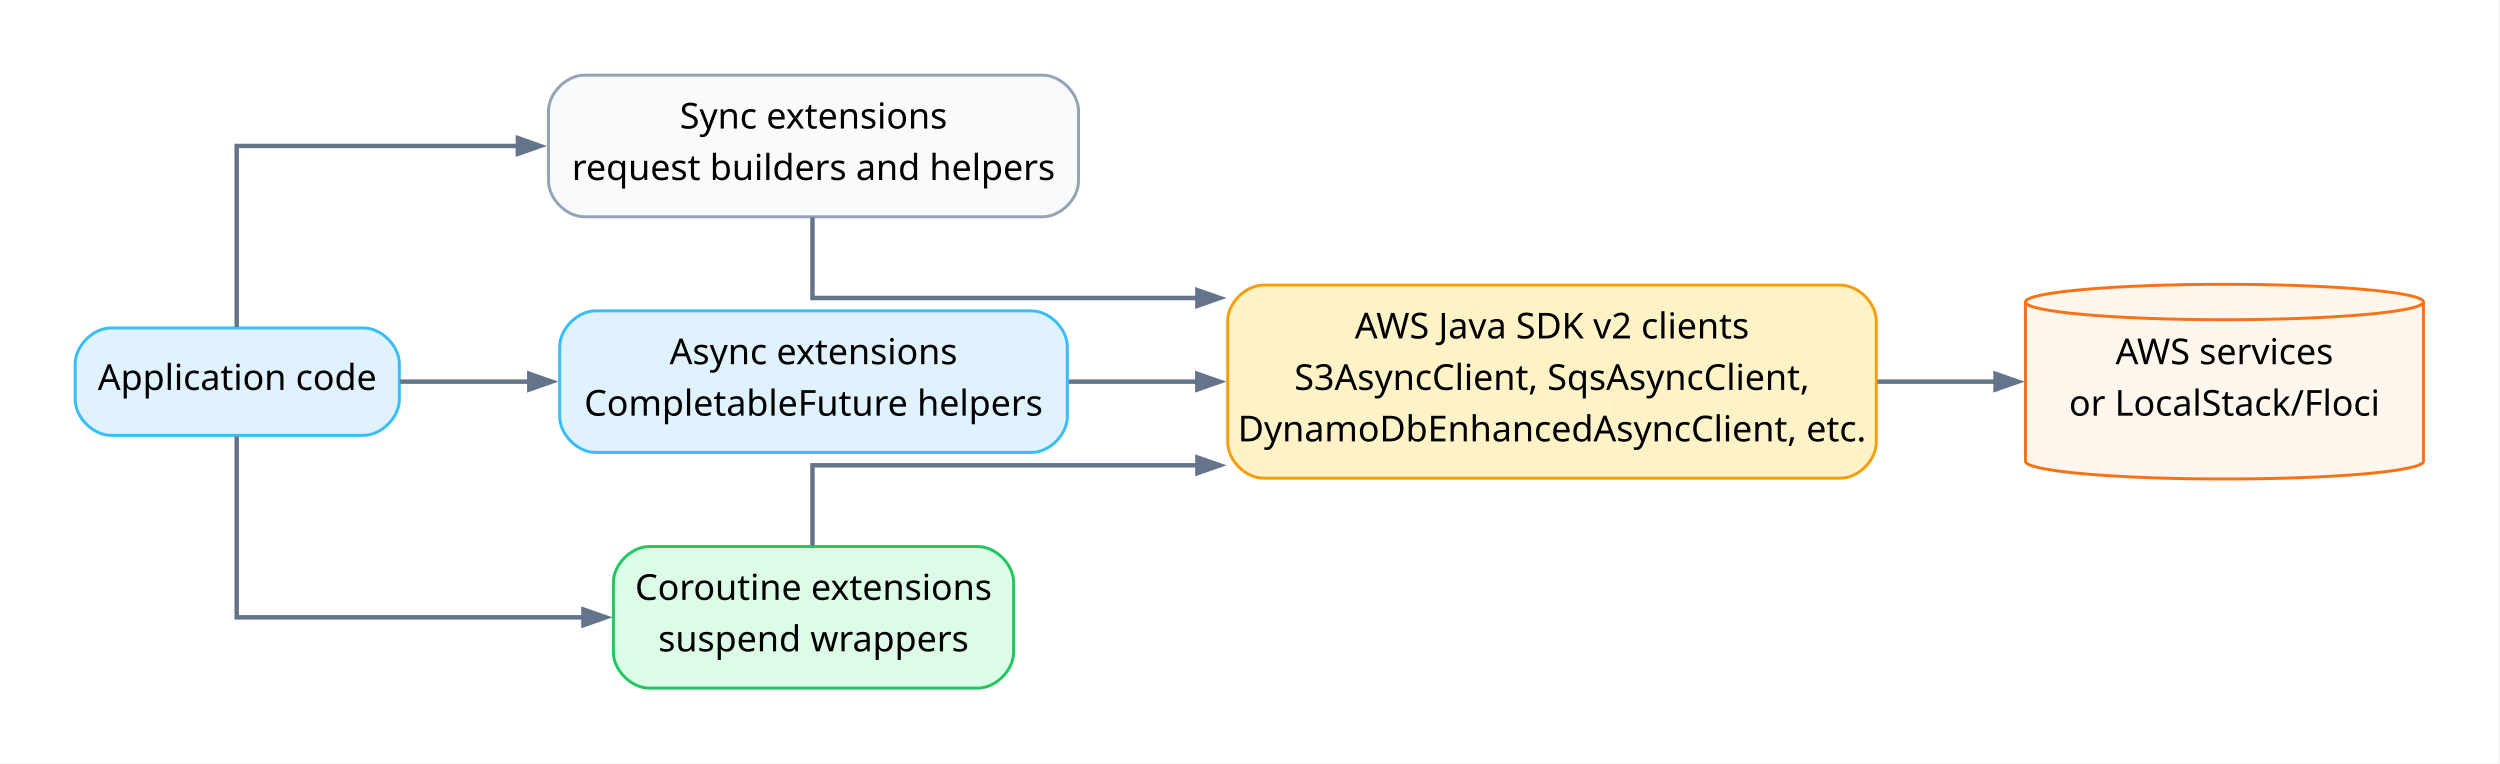
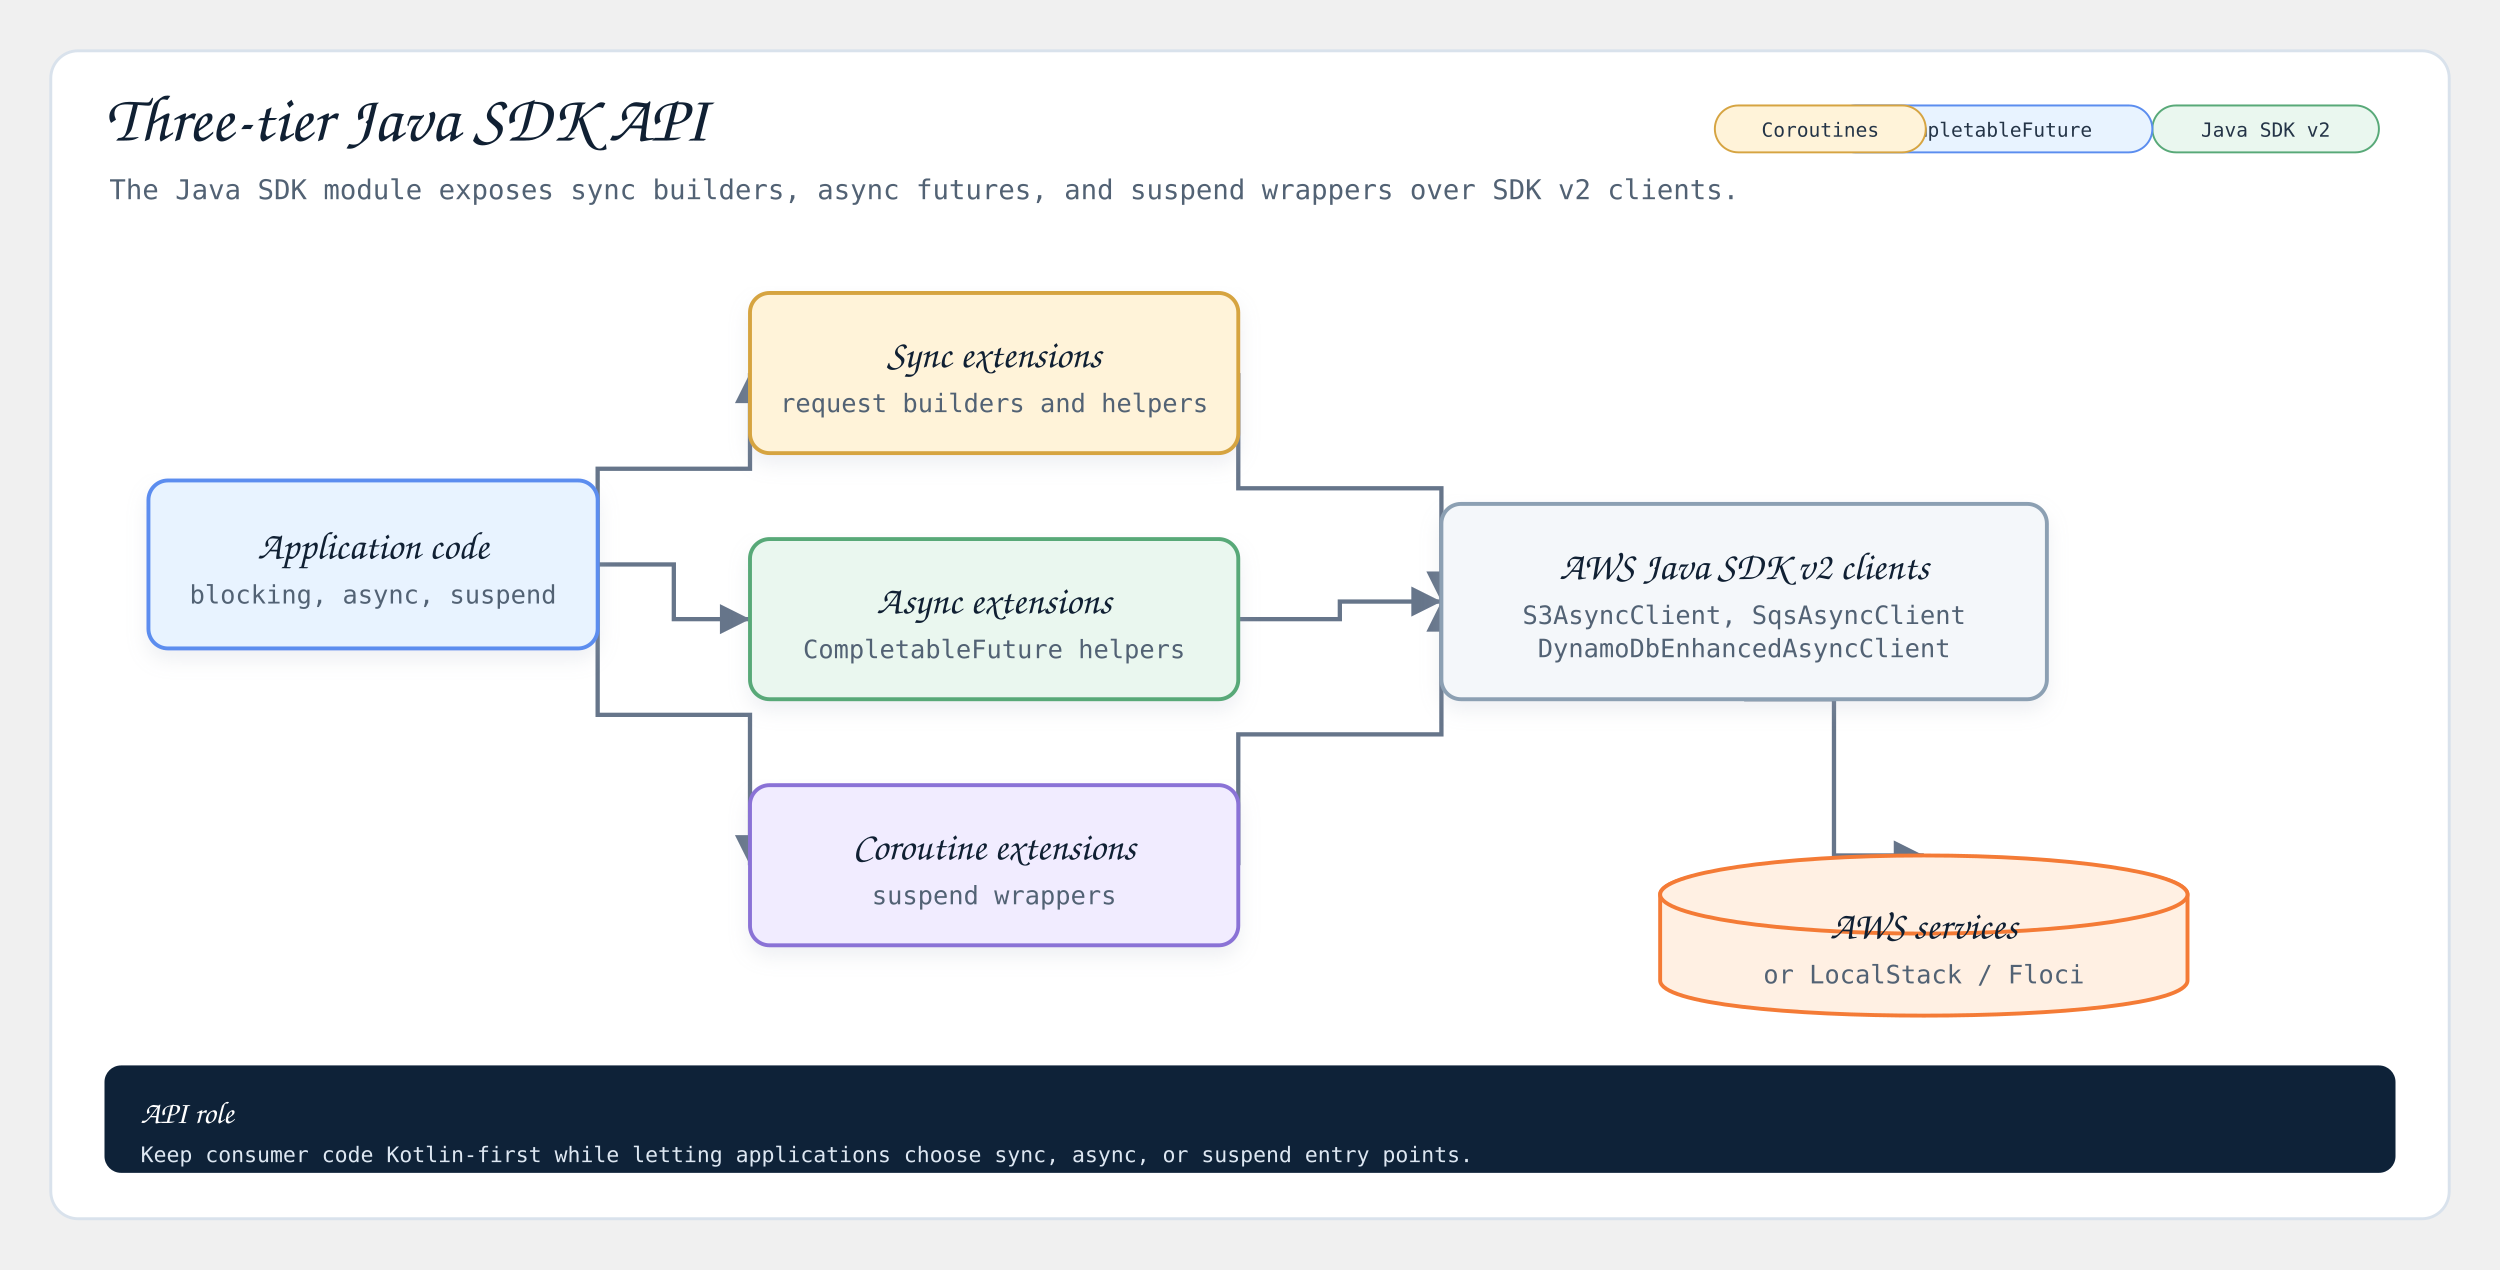
- <svg xmlns="http://www.w3.org/2000/svg" width="838pt" height="256pt" viewBox="0.00 0.00 838.00 256.00">
-   <g id="graph0" class="graph" transform="scale(1 1) rotate(0) translate(25.2 230.66)">
-     <polygon fill="#ffffff" stroke="none" points="-25.2,25.2 -25.2,-230.66 812.34,-230.66 812.34,25.2 -25.2,25.2" />
-     <g id="node1" class="node">
-       <path fill="#e0f2fe" stroke="#38bdf8" d="M96.66,-120.73C96.66,-120.73 12,-120.73 12,-120.73 6,-120.73 0,-114.73 0,-108.73 0,-108.73 0,-96.73 0,-96.73 0,-90.73 6,-84.73 12,-84.73 12,-84.73 96.66,-84.73 96.66,-84.73 102.66,-84.73 108.66,-90.73 108.66,-96.73 108.66,-96.73 108.66,-108.73 108.66,-108.73 108.66,-114.73 102.66,-120.73 96.66,-120.73" />
-       <text xml:space="preserve" text-anchor="middle" x="54.33" y="-99.95" font-family="Architects Daughter" font-size="12.00">Application code</text>
+ <svg xmlns="http://www.w3.org/2000/svg" width="1280" height="650" viewBox="0 0 1280 650" role="img" aria-label="Three-tier Java SDK API">
+   <defs>
+     <marker id="arrow" markerWidth="9" markerHeight="9" refX="8" refY="4.5" orient="auto" markerUnits="strokeWidth">
+       <path d="M1,1 L8,4.5 L1,8 Z" fill="#66758A" />
+     </marker>
+     <filter id="shadow" x="-10%" y="-10%" width="120%" height="130%">
+       <feDropShadow dx="0" dy="5" stdDeviation="5" flood-color="#AAB7C6" flood-opacity="0.20" />
+     </filter>
+   </defs>
+   <style>
+   svg{background:#F5F7FA}
+   .frame{fill:#FFFFFF;stroke:#D9E2EC;stroke-width:1.5}
+   .title{font-family:"Architects Daughter","Comic Sans MS",cursive;font-size:34px;fill:#102033}
+   .subtitle,.detail,.footer-detail{font-family:"Comic Mono","SFMono-Regular",Menlo,monospace;fill:#526274}
+   .subtitle{font-size:14px}
+   .card-title{font-family:"Architects Daughter","Comic Sans MS",cursive;font-size:20px;fill:#102033}
+   .detail{font-size:13px}
+   .chip{font-family:"Comic Mono","SFMono-Regular",Menlo,monospace;font-size:10px;fill:#243447}
+   .card{stroke-width:2;filter:url(#shadow)}
+   .edge{fill:none;stroke-width:2.2;marker-end:url(#arrow)}
+   .edge-label{font-family:"Comic Mono","SFMono-Regular",Menlo,monospace;font-size:11px;fill:#344456}
+   .label-bg{fill:#FFFFFF;stroke:#D9E2EC}
+   .footer{fill:#0E2238;stroke:#0E2238}
+   .footer-title{font-family:"Architects Daughter","Comic Sans MS",cursive;font-size:16px;fill:#FFFFFF}
+   .footer-detail{font-size:11px;fill:#DDE7F2}
+ </style>
+   <rect x="26" y="26" width="1228" height="598" rx="14" class="frame" />
+   <text class="title" x="54" y="72">Three-tier Java SDK API</text>
+   <text class="subtitle" x="56" y="102">The Java SDK module exposes sync builders, async futures, and suspend wrappers over SDK v2 clients.</text>
+   <g>
+     <rect x="1102" y="54" width="116" height="24" rx="12" fill="#EAF7EF" stroke="#58A978" />
+     <text class="chip" x="1160" y="70" text-anchor="middle">Java SDK v2</text>
+   </g>
+   <g>
+     <rect x="938" y="54" width="164" height="24" rx="12" fill="#E8F3FF" stroke="#5B8DEF" />
+     <text class="chip" x="1020" y="70" text-anchor="middle">CompletableFuture</text>
+   </g>
+   <g>
+     <rect x="878" y="54" width="108" height="24" rx="12" fill="#FFF3D9" stroke="#D6A441" />
+     <text class="chip" x="932" y="70" text-anchor="middle">Coroutines</text>
+   </g>
+   <g>
+     <g>
+       <path class="edge" d="M306 289 L306 240 L384 240 L384 191" stroke="#66758A" />
    </g>
-     <g id="node2" class="node">
-       <path fill="#f8fafc" stroke="#94a3b8" d="M324.32,-205.46C324.32,-205.46 170.66,-205.46 170.66,-205.46 164.66,-205.46 158.66,-199.46 158.66,-193.46 158.66,-193.46 158.66,-170 158.66,-170 158.66,-164 164.66,-158 170.66,-158 170.66,-158 324.32,-158 324.32,-158 330.32,-158 336.32,-164 336.32,-170 336.32,-170 336.32,-193.46 336.32,-193.46 336.32,-199.46 330.32,-205.46 324.32,-205.46" />
-       <text xml:space="preserve" text-anchor="middle" x="247.49" y="-187.58" font-family="Architects Daughter" font-size="12.00">Sync extensions</text>
-       <text xml:space="preserve" text-anchor="middle" x="247.49" y="-170.33" font-family="Architects Daughter" font-size="12.00">request builders and helpers</text>
+     <g>
+       <path class="edge" d="M306 289 L345 289 L345 317 L384 317" stroke="#66758A" />
    </g>
-     <g id="edge1" class="edge">
-       <path fill="none" stroke="#64748b" stroke-width="1.5" d="M54.14,-121.05C54.14,-144.39 54.14,-181.73 54.14,-181.73 54.14,-181.73 148.4,-181.73 148.4,-181.73" />
-       <polygon fill="#64748b" stroke="#64748b" stroke-width="1.5" points="148.4,-184.36 155.9,-181.73 148.4,-179.11 148.4,-184.36" />
+     <g>
+       <path class="edge" d="M306 289 L306 366 L384 366 L384 443" stroke="#66758A" />
    </g>
-     <g id="node3" class="node">
-       <path fill="#e0f2fe" stroke="#38bdf8" d="M320.57,-126.46C320.57,-126.46 174.41,-126.46 174.41,-126.46 168.41,-126.46 162.41,-120.46 162.41,-114.46 162.41,-114.46 162.41,-91 162.41,-91 162.41,-85 168.41,-79 174.41,-79 174.41,-79 320.57,-79 320.57,-79 326.57,-79 332.57,-85 332.57,-91 332.57,-91 332.57,-114.46 332.57,-114.46 332.57,-120.46 326.57,-126.46 320.57,-126.46" />
-       <text xml:space="preserve" text-anchor="middle" x="247.49" y="-108.58" font-family="Architects Daughter" font-size="12.00">Async extensions</text>
-       <text xml:space="preserve" text-anchor="middle" x="247.49" y="-91.33" font-family="Architects Daughter" font-size="12.00">CompletableFuture helpers</text>
+     <g>
+       <path class="edge" d="M634 191 L634 250 L738 250 L738 308" stroke="#66758A" />
    </g>
-     <g id="edge2" class="edge">
-       <path fill="none" stroke="#64748b" stroke-width="1.5" d="M108.91,-102.73C108.91,-102.73 152.22,-102.73 152.22,-102.73" />
-       <polygon fill="#64748b" stroke="#64748b" stroke-width="1.5" points="152.22,-105.36 159.72,-102.73 152.22,-100.11 152.22,-105.36" />
+     <g>
+       <path class="edge" d="M634 317 L686 317 L686 308 L738 308" stroke="#66758A" />
    </g>
-     <g id="node4" class="node">
-       <path fill="#dcfce7" stroke="#22c55e" d="M302.57,-47.46C302.57,-47.46 192.41,-47.46 192.41,-47.46 186.41,-47.46 180.41,-41.46 180.41,-35.46 180.41,-35.46 180.41,-12 180.41,-12 180.41,-6 186.41,0 192.41,0 192.41,0 302.57,0 302.57,0 308.57,0 314.57,-6 314.57,-12 314.57,-12 314.57,-35.46 314.57,-35.46 314.57,-41.46 308.57,-47.46 302.57,-47.46" />
-       <text xml:space="preserve" text-anchor="middle" x="247.49" y="-29.58" font-family="Architects Daughter" font-size="12.00">Coroutine extensions</text>
-       <text xml:space="preserve" text-anchor="middle" x="247.49" y="-12.33" font-family="Architects Daughter" font-size="12.00">suspend wrappers</text>
+     <g>
+       <path class="edge" d="M634 443 L634 376 L738 376 L738 308" stroke="#66758A" />
    </g>
-     <g id="edge3" class="edge">
-       <path fill="none" stroke="#64748b" stroke-width="1.5" d="M54.14,-84.41C54.14,-61.07 54.14,-23.73 54.14,-23.73 54.14,-23.73 170.37,-23.73 170.37,-23.73" />
-       <polygon fill="#64748b" stroke="#64748b" stroke-width="1.5" points="170.37,-26.36 177.87,-23.73 170.37,-21.11 170.37,-26.36" />
-     </g>
-     <g id="node5" class="node">
-       <path fill="#fef3c7" stroke="#f59e0b" d="M591.73,-135.09C591.73,-135.09 398.32,-135.09 398.32,-135.09 392.32,-135.09 386.32,-129.09 386.32,-123.09 386.32,-123.09 386.32,-82.38 386.32,-82.38 386.32,-76.38 392.32,-70.38 398.32,-70.38 398.32,-70.38 591.73,-70.38 591.73,-70.38 597.73,-70.38 603.73,-76.38 603.73,-82.38 603.73,-82.38 603.73,-123.09 603.73,-123.09 603.73,-129.09 597.73,-135.09 591.73,-135.09" />
-       <text xml:space="preserve" text-anchor="middle" x="495.02" y="-117.21" font-family="Architects Daughter" font-size="12.00">AWS Java SDK v2 clients</text>
-       <text xml:space="preserve" text-anchor="middle" x="495.02" y="-99.96" font-family="Architects Daughter" font-size="12.00">S3AsyncClient, SqsAsyncClient,</text>
-       <text xml:space="preserve" text-anchor="middle" x="495.02" y="-82.71" font-family="Architects Daughter" font-size="12.00">DynamoDbEnhancedAsyncClient, etc.</text>
-     </g>
-     <g id="edge4" class="edge">
-       <path fill="none" stroke="#64748b" stroke-width="1.5" d="M247.14,-157.74C247.14,-144.53 247.14,-130.77 247.14,-130.77 247.14,-130.77 376.17,-130.77 376.17,-130.77" />
-       <polygon fill="#64748b" stroke="#64748b" stroke-width="1.5" points="376.17,-133.4 383.67,-130.77 376.17,-128.15 376.17,-133.4" />
-     </g>
-     <g id="edge5" class="edge">
-       <path fill="none" stroke="#64748b" stroke-width="1.5" d="M333.02,-102.73C333.02,-102.73 376.14,-102.73 376.14,-102.73" />
-       <polygon fill="#64748b" stroke="#64748b" stroke-width="1.5" points="376.14,-105.36 383.64,-102.73 376.14,-100.11 376.14,-105.36" />
-     </g>
-     <g id="edge6" class="edge">
-       <path fill="none" stroke="#64748b" stroke-width="1.5" d="M247.14,-47.72C247.14,-60.93 247.14,-74.69 247.14,-74.69 247.14,-74.69 376.17,-74.69 376.17,-74.69" />
-       <polygon fill="#64748b" stroke="#64748b" stroke-width="1.5" points="376.17,-77.31 383.67,-74.69 376.17,-72.06 376.17,-77.31" />
-     </g>
-     <g id="node6" class="node">
-       <path fill="#fff7ed" stroke="#f97316" d="M787.14,-129.43C787.14,-132.7 757.24,-135.36 720.43,-135.36 683.63,-135.36 653.73,-132.7 653.73,-129.43 653.73,-129.43 653.73,-76.03 653.73,-76.03 653.73,-72.76 683.63,-70.1 720.43,-70.1 757.24,-70.1 787.14,-72.76 787.14,-76.03 787.14,-76.03 787.14,-129.43 787.14,-129.43" />
-       <path fill="none" stroke="#f97316" d="M787.14,-129.43C787.14,-126.15 757.24,-123.49 720.43,-123.49 683.63,-123.49 653.73,-126.15 653.73,-129.43" />
-       <text xml:space="preserve" text-anchor="middle" x="720.43" y="-108.58" font-family="Architects Daughter" font-size="12.00">AWS services</text>
-       <text xml:space="preserve" text-anchor="middle" x="720.43" y="-91.33" font-family="Architects Daughter" font-size="12.00">or LocalStack/Floci</text>
-     </g>
-     <g id="edge7" class="edge">
-       <path fill="none" stroke="#64748b" stroke-width="1.5" d="M604.1,-102.73C604.1,-102.73 643.71,-102.73 643.71,-102.73" />
-       <polygon fill="#64748b" stroke="#64748b" stroke-width="1.5" points="643.71,-105.36 651.21,-102.73 643.71,-100.11 643.71,-105.36" />
+     <g>
+       <path class="edge" d="M893 358 L939 358 L939 438 L985 438" stroke="#66758A" />
    </g>
  </g>
+   <g id="app">
+     <rect class="card" x="76" y="246" width="230" height="86" rx="10" fill="#E8F3FF" stroke="#5B8DEF" />
+     <text class="card-title" x="191" y="286" text-anchor="middle">Application code</text>
+     <text class="detail" x="191" y="309" text-anchor="middle">blocking, async, suspend</text>
+   </g>
+   <g id="sync">
+     <rect class="card" x="384" y="150" width="250" height="82" rx="10" fill="#FFF3D9" stroke="#D6A441" />
+     <text class="card-title" x="509" y="188" text-anchor="middle">Sync extensions</text>
+     <text class="detail" x="509" y="211" text-anchor="middle">request builders and helpers</text>
+   </g>
+   <g id="async">
+     <rect class="card" x="384" y="276" width="250" height="82" rx="10" fill="#EAF7EF" stroke="#58A978" />
+     <text class="card-title" x="509" y="314" text-anchor="middle">Async extensions</text>
+     <text class="detail" x="509" y="337" text-anchor="middle">CompletableFuture helpers</text>
+   </g>
+   <g id="suspend">
+     <rect class="card" x="384" y="402" width="250" height="82" rx="10" fill="#F1ECFF" stroke="#8A72D6" />
+     <text class="card-title" x="509" y="440" text-anchor="middle">Coroutine extensions</text>
+     <text class="detail" x="509" y="463" text-anchor="middle">suspend wrappers</text>
+   </g>
+   <g id="clients">
+     <rect class="card" x="738" y="258" width="310" height="100" rx="10" fill="#F4F7FA" stroke="#8CA0B3" />
+     <text class="card-title" x="893" y="296.5" text-anchor="middle">AWS Java SDK v2 clients</text>
+     <text class="detail" x="893" y="319.5" text-anchor="middle">S3AsyncClient, SqsAsyncClient</text>
+     <text class="detail" x="893" y="336.5" text-anchor="middle">DynamoDbEnhancedAsyncClient</text>
+   </g>
+   <g id="aws">
+     <path d="M850 458 C850 434,1120 434,1120 458 L1120 502 C1120 526,850 526,850 502 Z" fill="#FFF0E3" stroke="#F47B36" stroke-width="2" />
+     <ellipse cx="985" cy="458" rx="135" ry="20" fill="#FFF0E3" stroke="#F47B36" stroke-width="2" />
+     <text class="card-title" x="985" y="480.5" text-anchor="middle">AWS services</text>
+     <text class="detail" x="985" y="503.5" text-anchor="middle">or LocalStack / Floci</text>
+   </g>
+   <rect class="footer" x="54" y="546" width="1172" height="54" rx="8" />
+   <text class="footer-title" x="72" y="575">API role</text>
+   <text class="footer-detail" x="72" y="595">Keep consumer code Kotlin-first while letting applications choose sync, async, or suspend entry points.</text>
</svg>
